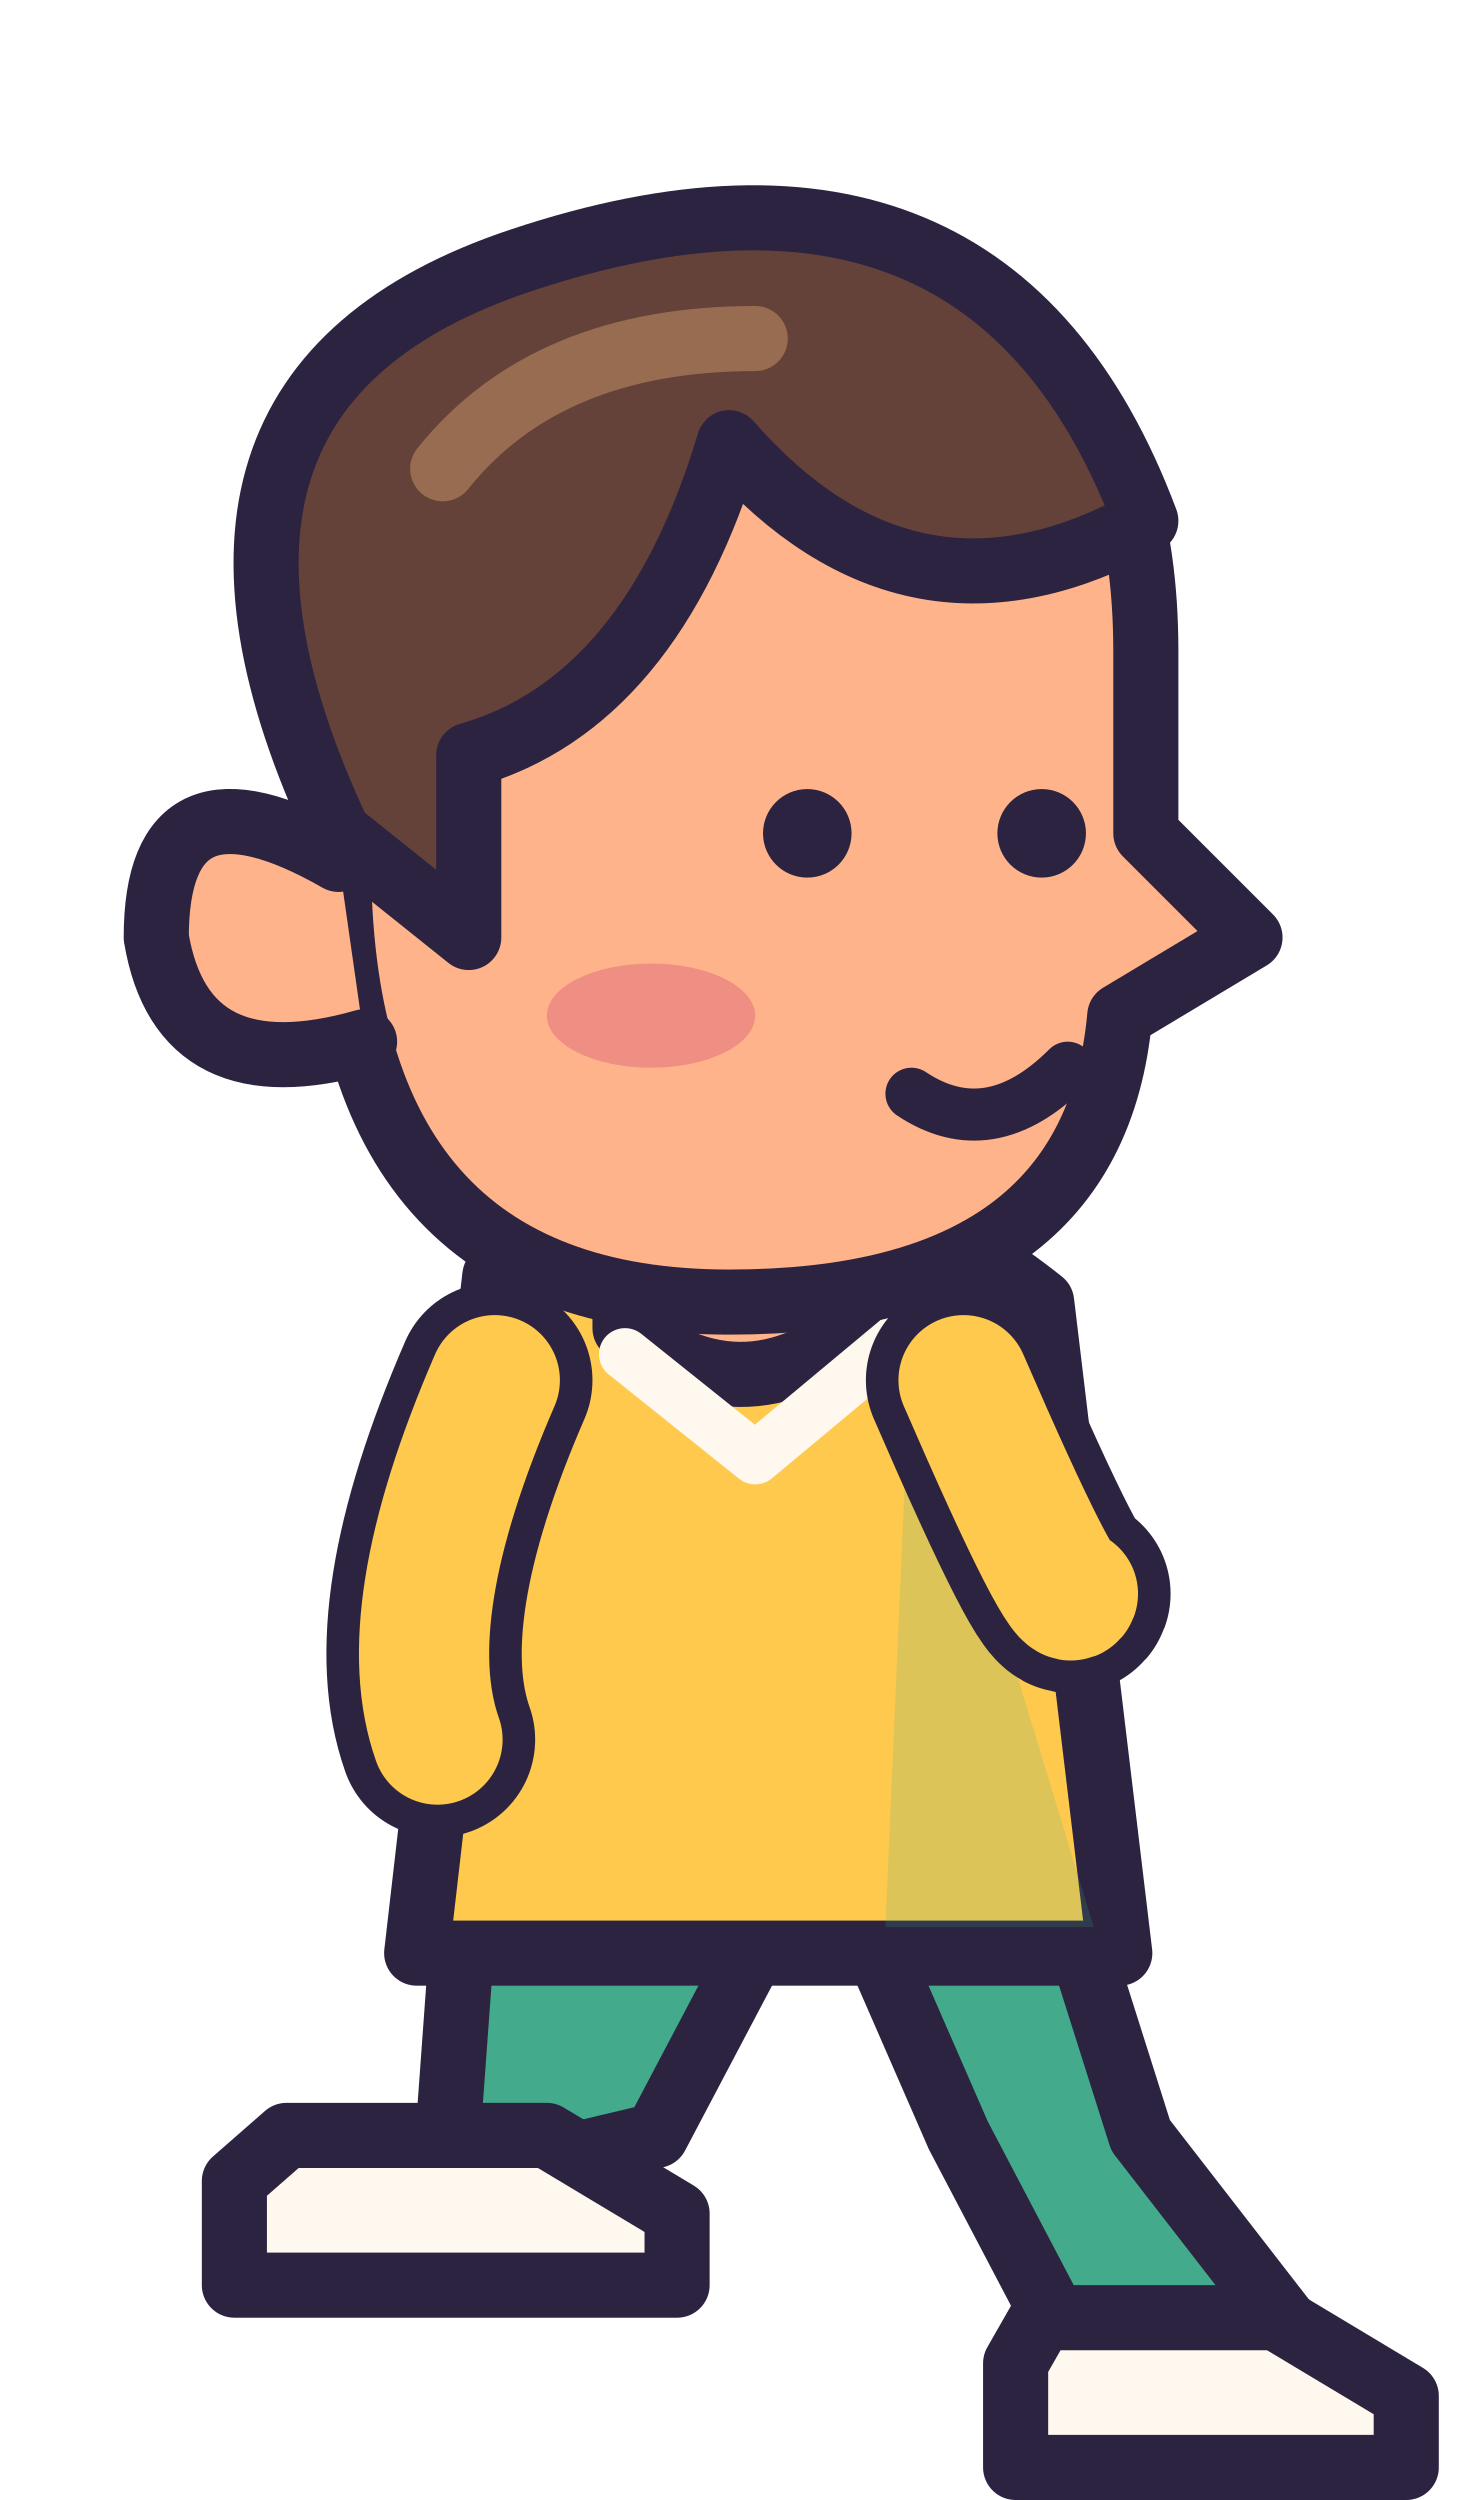
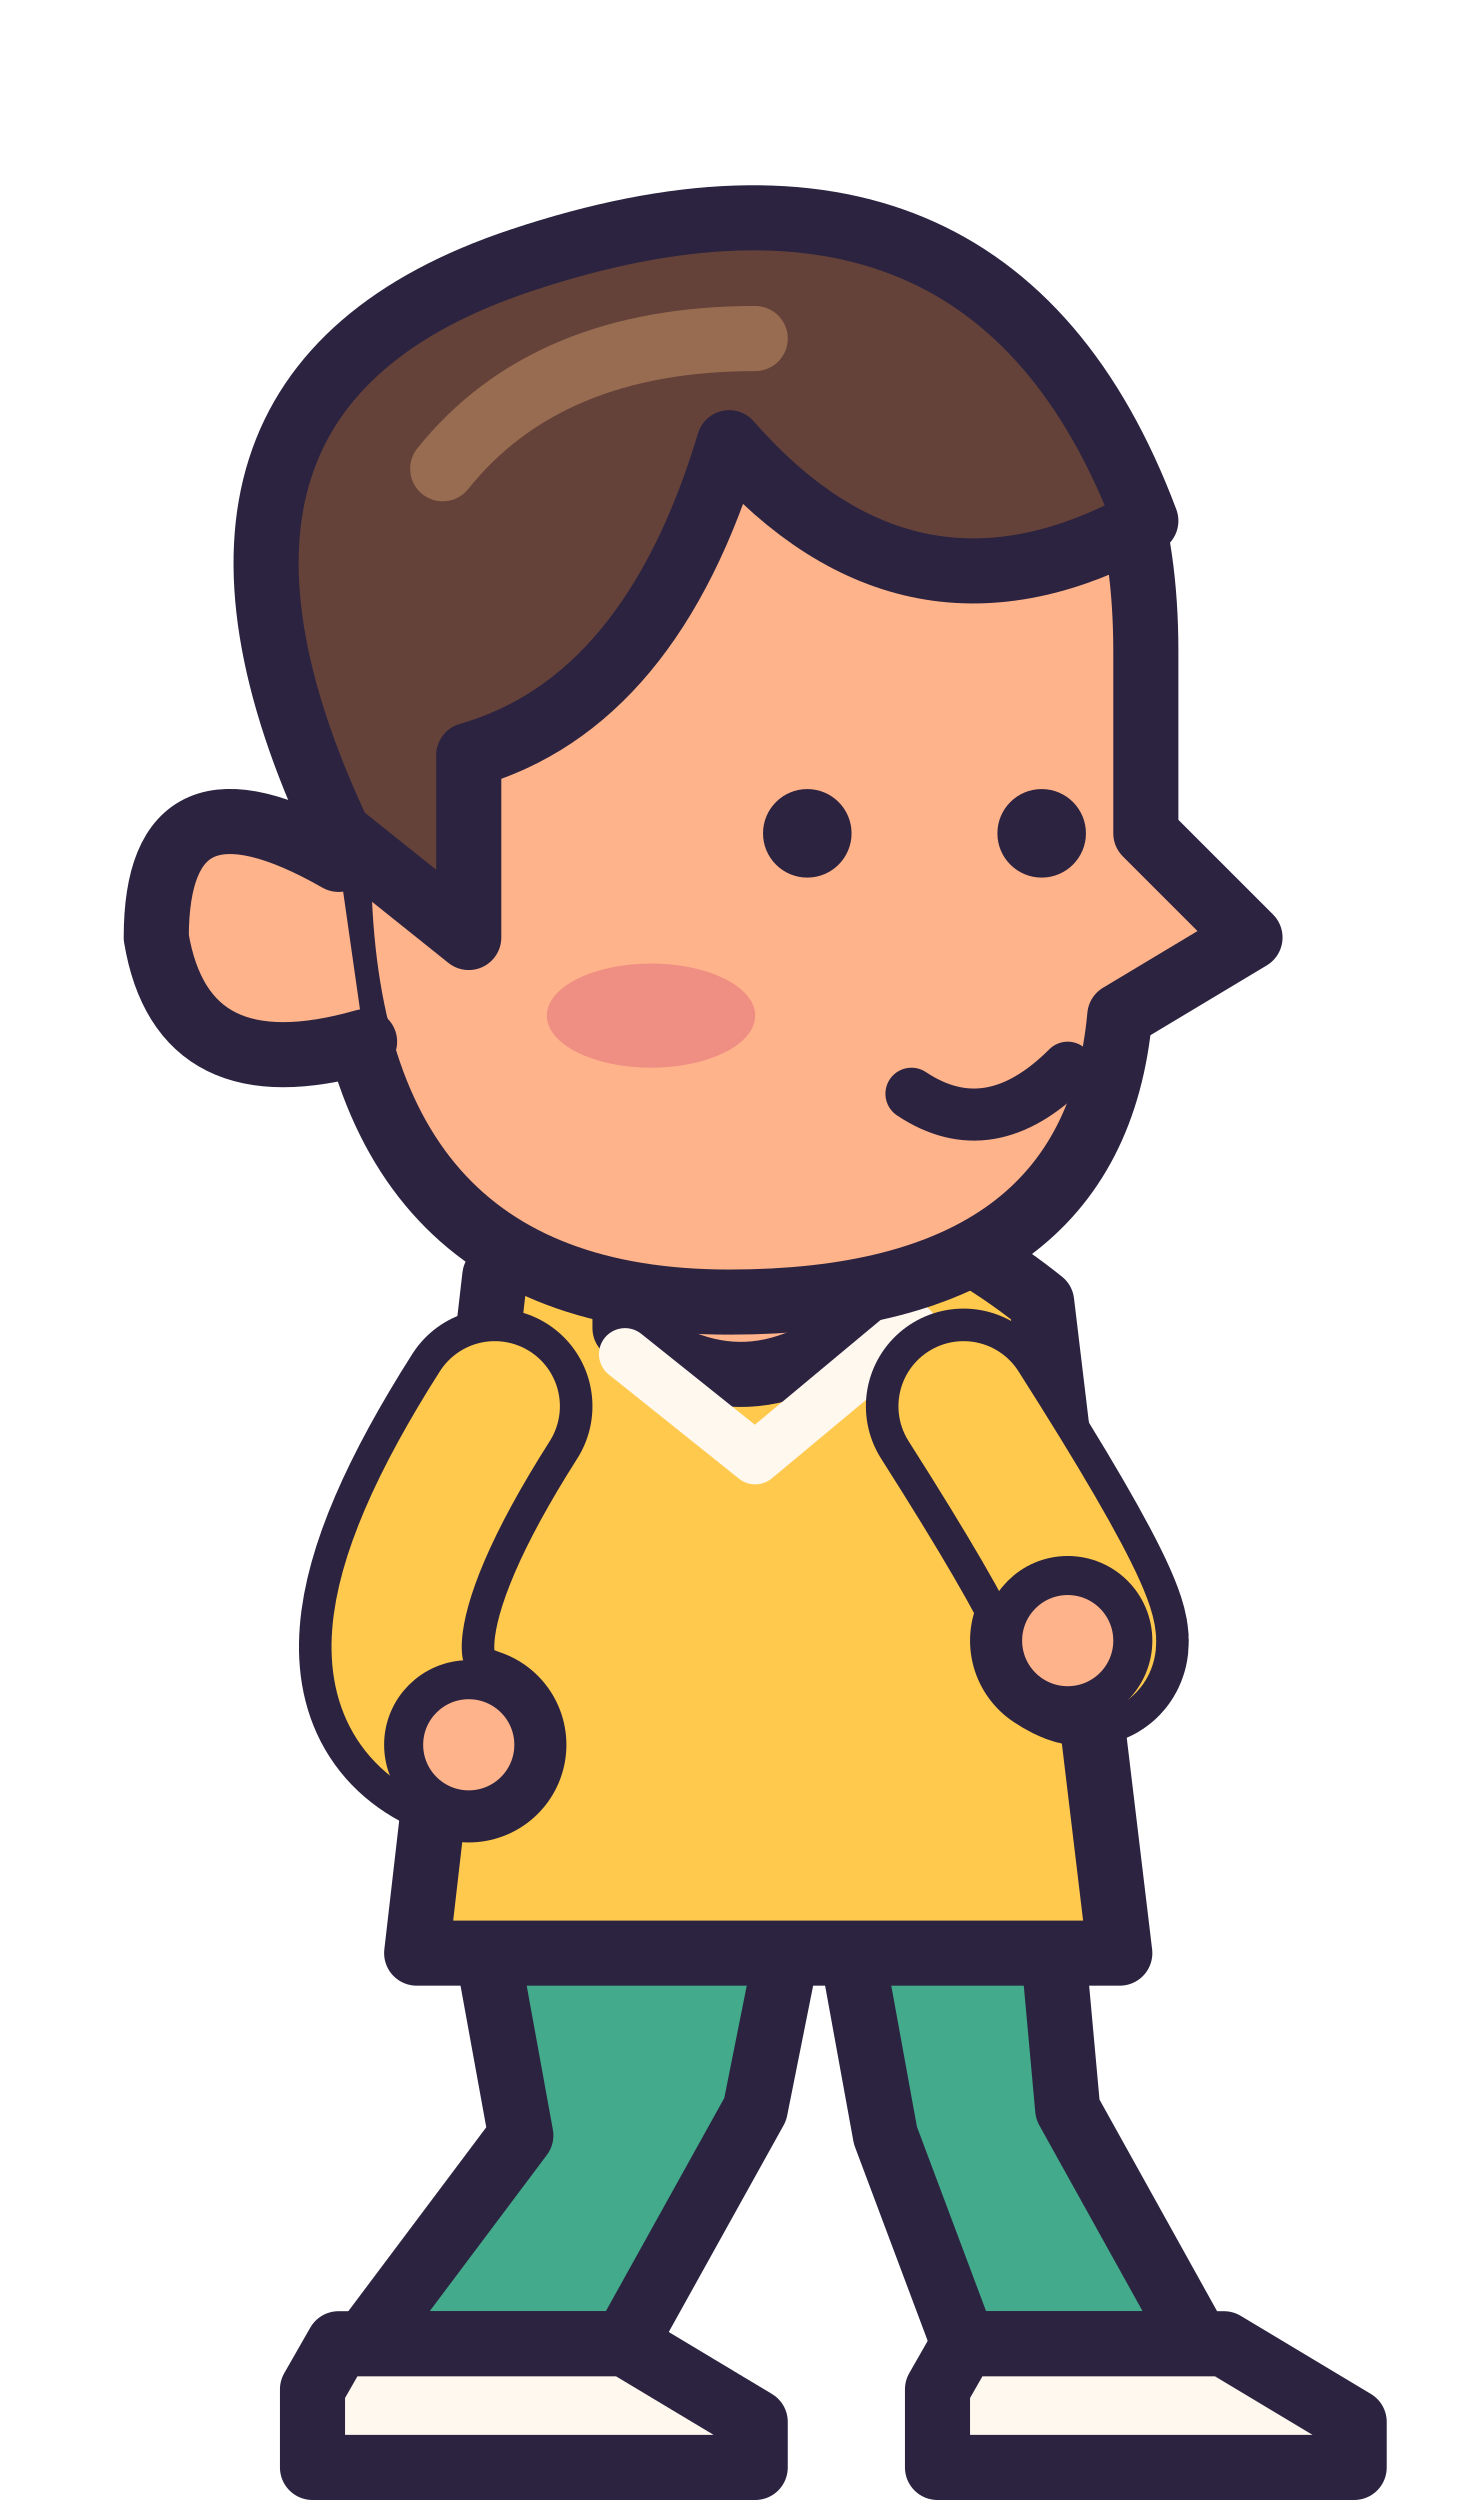
<svg xmlns="http://www.w3.org/2000/svg" width="56" height="96" viewBox="0 0 56 96">
  <g stroke="#2b2340" stroke-width="2.5" stroke-linecap="round" stroke-linejoin="round">
-     <path d="M18 71L17.20 82L11.00 83.00h10L25.20 82L31 71Z M32 71L36.80 82L41.00 90.00h9L43.80 82L40 70Z" fill="#43aa8b" vector-effect="non-scaling-stroke" />
-     <g transform="translate(-7.00 -7.00)">
-       <path d="M18 89h10l5 3v2.75H16v-4Z" fill="#fff8ef" vector-effect="non-scaling-stroke" />
-     </g>
-     <g transform="translate(7.00 0.00)">
-       <path d="M33 89h9l5 3v2.75H32v-4Z" fill="#fff8ef" vector-effect="non-scaling-stroke" />
-     </g>
-     <path d="M19 49q11-7 21 1l3 25H16Z" fill="#ffc94d" vector-effect="non-scaling-stroke" />
-     <path d="M35 51l7 23h-8Z" fill="#43aa8b" stroke="none" opacity="0.18" vector-effect="non-scaling-stroke" />
-     <path d="M24 44v7q5 4 10-1v-7" fill="#ffb38a" vector-effect="non-scaling-stroke" />
-     <path d="M24 52l5 4 6-5" fill="none" stroke="#fff8ef" stroke-width="2" vector-effect="non-scaling-stroke" />
-     <path d="M19 53Q15.10 62 16.80 66.80" fill="none" stroke="#2b2340" stroke-width="7.5" vector-effect="non-scaling-stroke" />
-     <path d="M19 53Q15.10 62 16.80 66.80" fill="none" stroke="#ffc94d" stroke-width="5" vector-effect="non-scaling-stroke" />
-     <path d="M37 53Q40.90 62 41.20 61.20" fill="none" stroke="#2b2340" stroke-width="7.5" vector-effect="non-scaling-stroke" />
-     <path d="M37 53Q40.90 62 41.20 61.20" fill="none" stroke="#ffc94d" stroke-width="5" vector-effect="non-scaling-stroke" />
-     <g transform="translate(0 0) rotate(0 28 35)">
+     <path d="M18 71L20 82L14 90H24L29 81L31 71Z M32 71L34 82L37 90H46L41 81L40 70Z" fill="#43aa8b" />
+     <path d="M13 90h11l5 3v1.75H12v-3Z M37 90h10l5 3v1.75H36v-3Z" fill="#fff8ef" />
+     <path d="M19 49q11-7 21 1l3 25H16Z" fill="#ffc94d" />
+     <path d="M24 44v7q5 4 10-1v-7" fill="#ffb38a" />
+     <path d="m24 52 5 4 6-5" stroke="#fff8ef" fill="none" stroke-width="2" />
+     <path d="M19 54Q12 65 18 67.0M37 54Q44 65 41 63.0" stroke="#2b2340" stroke-width="7.5" fill="none" />
+     <path d="M19 54Q12 65 18 67.0M37 54Q44 65 41 63.0" stroke="#ffc94d" stroke-width="5" fill="none" />
+     <circle cx="18" cy="67.0" r="2.5" fill="#ffb38a" stroke-width="1.5" />
+     <circle cx="41" cy="63.0" r="2.5" fill="#ffb38a" stroke-width="1.5" />
+     <g transform="translate(0 0)">
      <path d="M13 23q0-13 16-13 15 0 15 15v7l4 4-5 3q-1 11-15 11-15 0-15-17Z" fill="#ffb38a" vector-effect="non-scaling-stroke" />
      <path d="M13 33q-7-4-7 3 1 6 8 4" fill="#ffb38a" vector-effect="non-scaling-stroke" />
      <path d="M13 32Q5 15 20 10q18-6 24 10-9 5-16-3-3 10-10 12v7Z" fill="#654239" vector-effect="non-scaling-stroke" />
      <path d="M17 18q4-5 12-5" fill="none" stroke="#986c50" stroke-width="2.5" vector-effect="non-scaling-stroke" />
      <circle cx="31" cy="32" r="1.7" fill="#2b2340" stroke="none" vector-effect="non-scaling-stroke" />
      <circle cx="40" cy="32" r="1.7" fill="#2b2340" stroke="none" vector-effect="non-scaling-stroke" />
      <path d="M35 42q3 2 6-1" fill="none" stroke="#2b2340" stroke-width="2" vector-effect="non-scaling-stroke" />
      <ellipse cx="25" cy="39" rx="4" ry="2" fill="#ef8e83" stroke="none" vector-effect="non-scaling-stroke" />
    </g>
  </g>
</svg>
